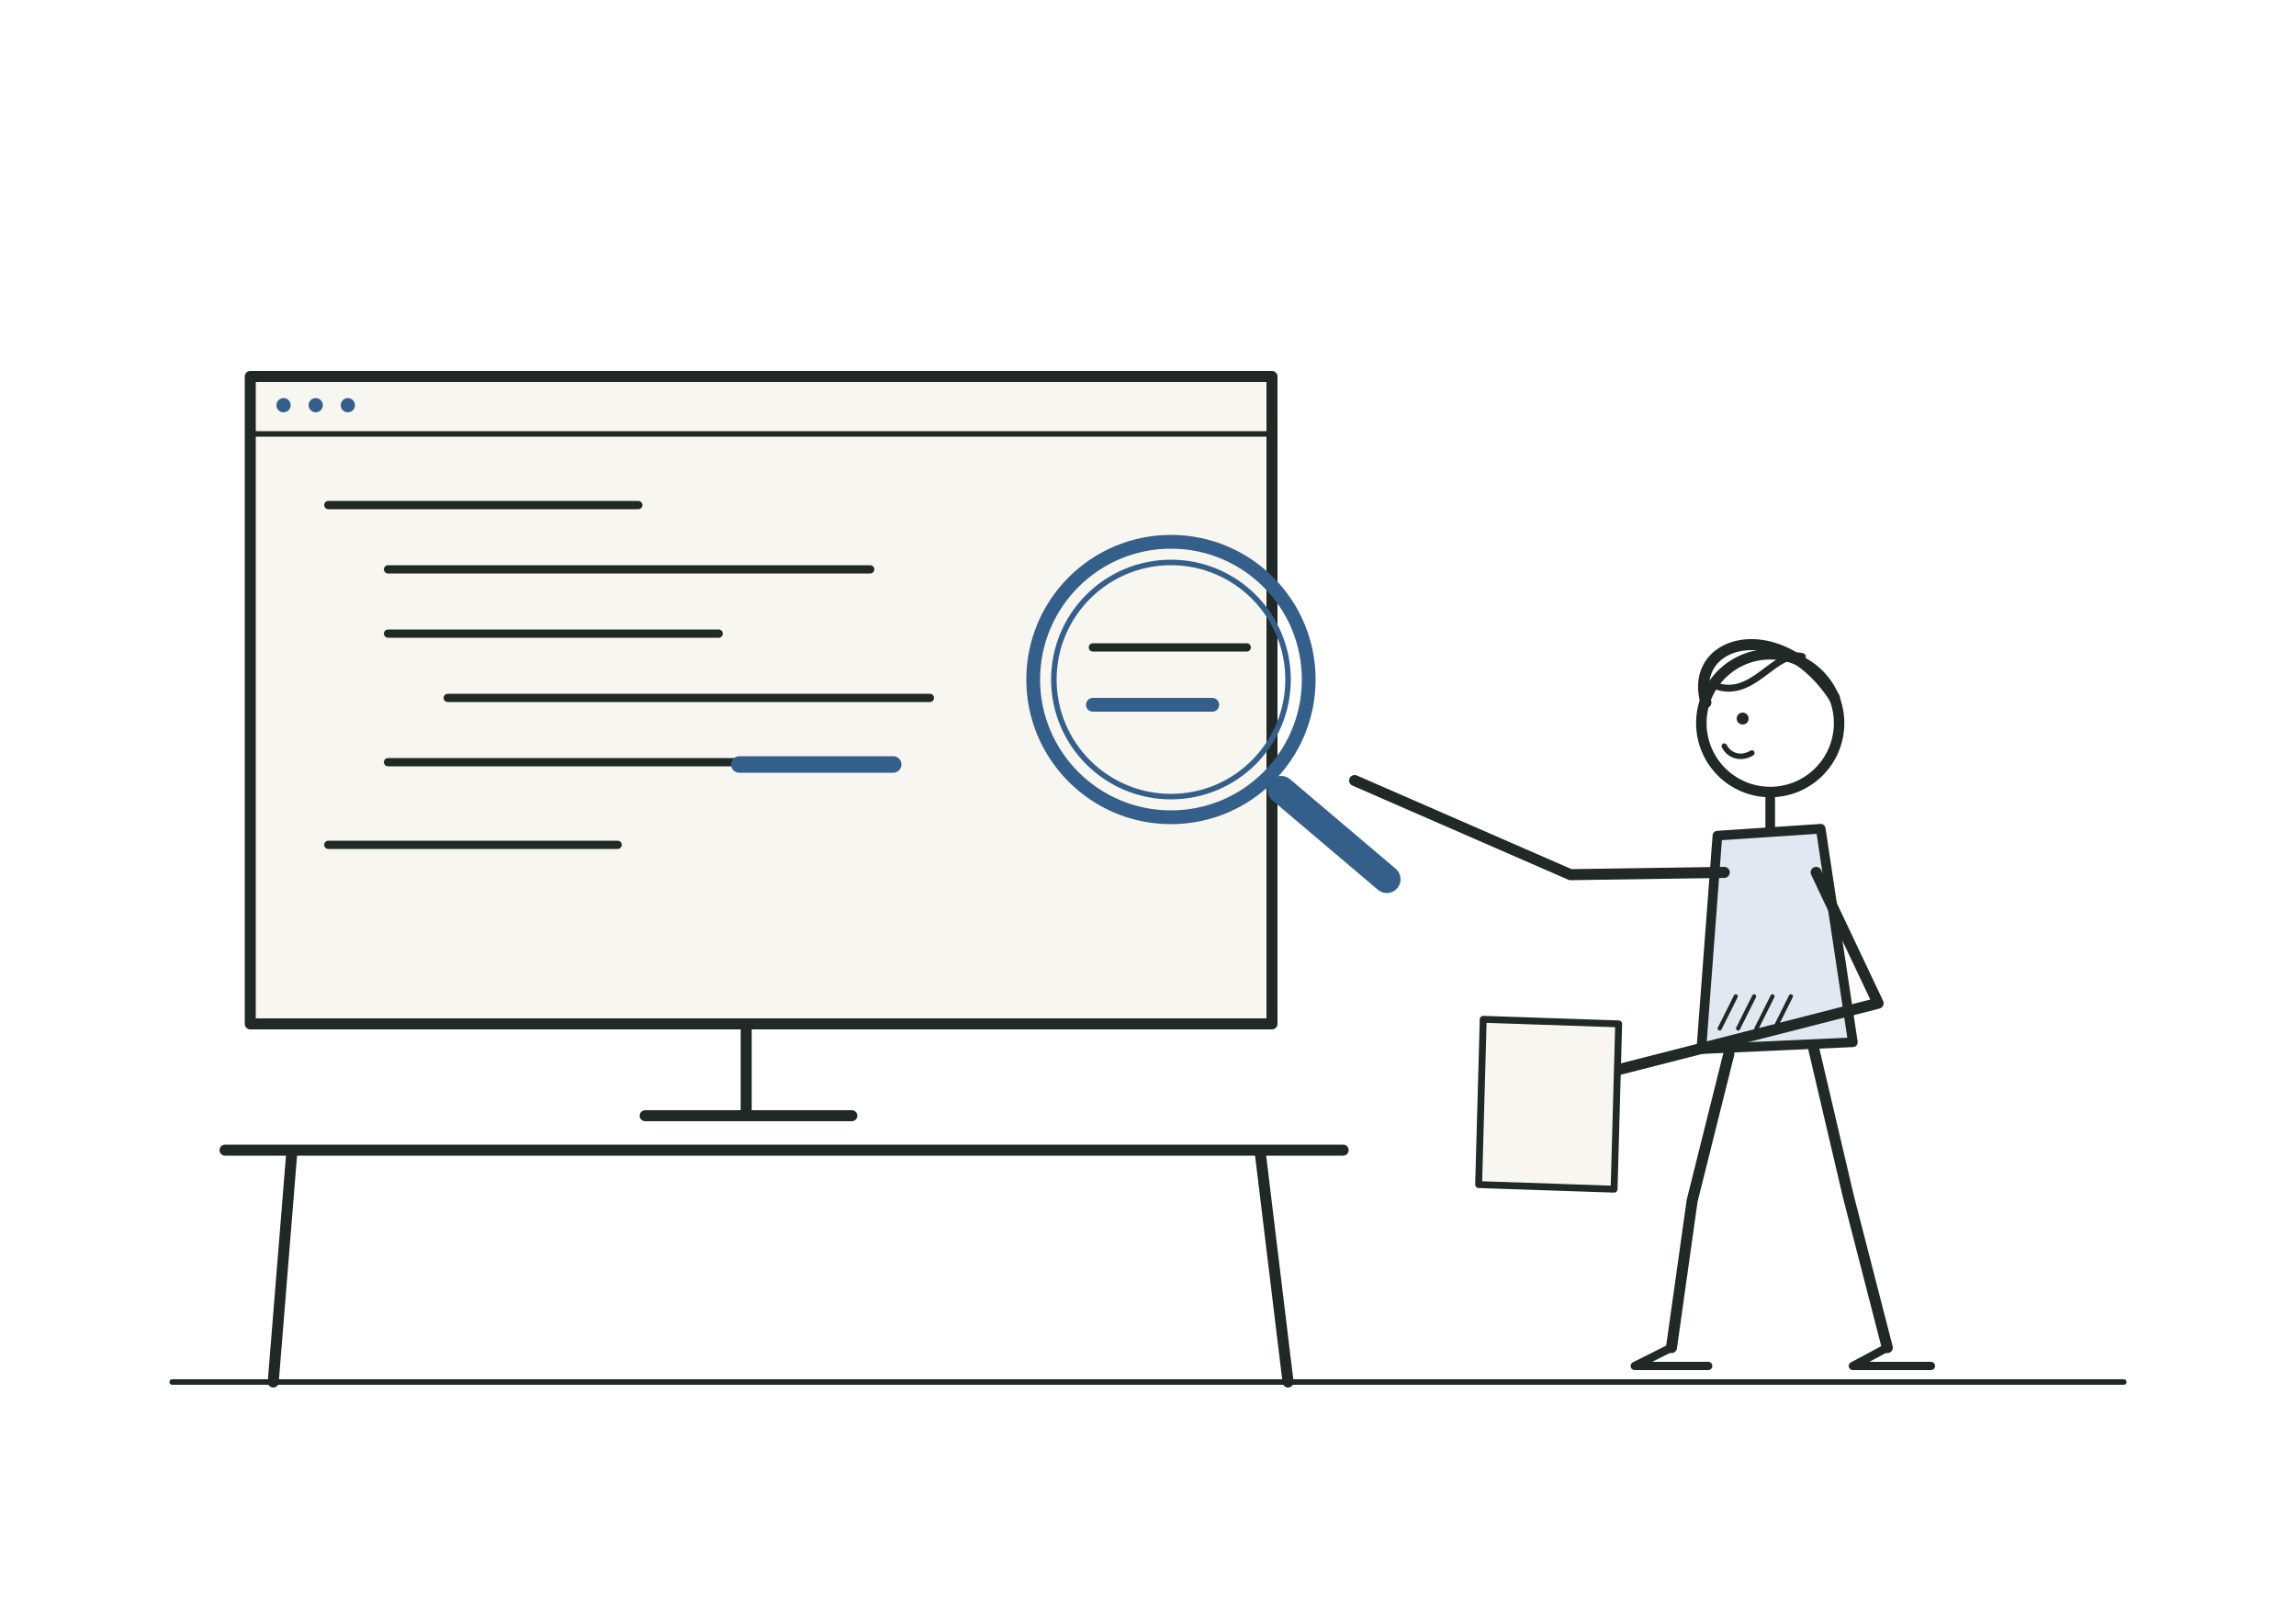
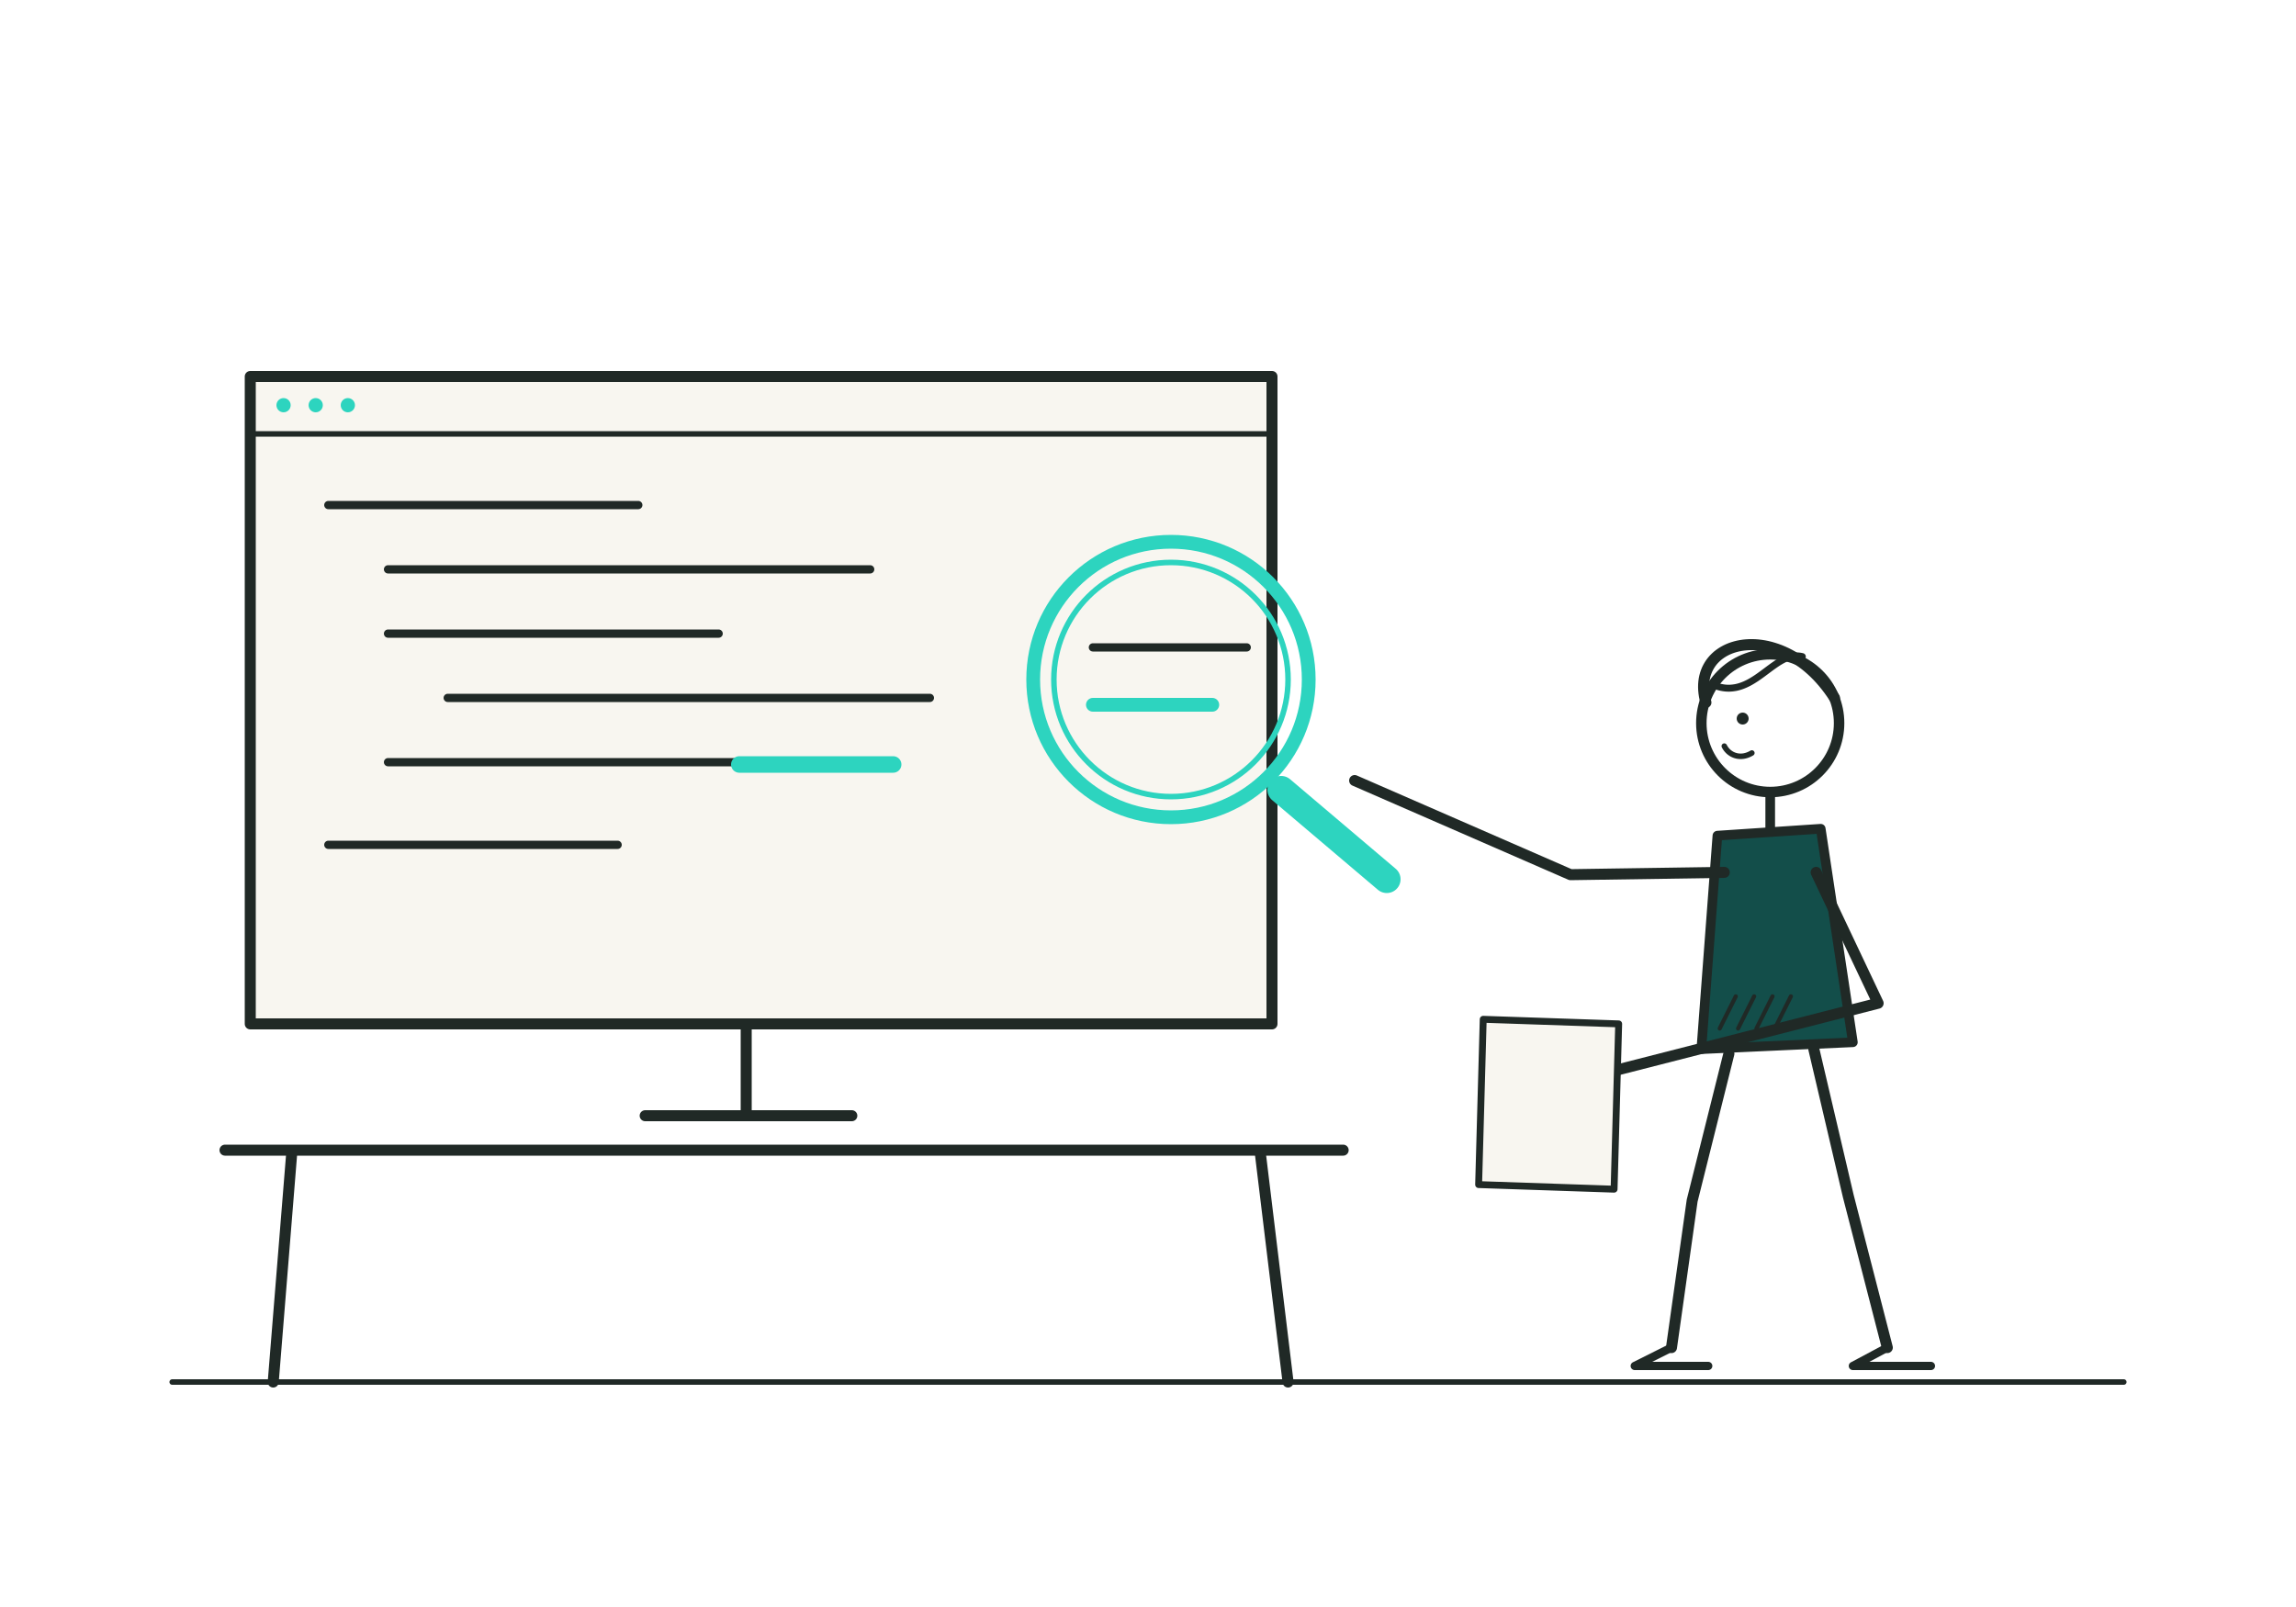
<svg xmlns="http://www.w3.org/2000/svg" viewBox="0 0 1000 700" width="1000" height="700">
  <polyline points="75.00,602.00 925.00,602.00" fill="none" stroke="#202926" stroke-width="2.4" stroke-linecap="round" stroke-linejoin="round" />
  <polygon points="109,164 554,164 554,446 109,446" fill="#F8F6F0" />
  <polyline points="109.00,164.00 554.00,164.00 554.00,446.00 109.00,446.00 109.00,164.00" fill="none" stroke="#202926" stroke-width="4.8" stroke-linecap="round" stroke-linejoin="round" />
  <polyline points="109.00,189.00 554.00,189.00" fill="none" stroke="#202926" stroke-width="2.4" stroke-linecap="round" stroke-linejoin="round" />
-   <ellipse cx="123.5" cy="176.5" rx="2.5" ry="2.5" fill="#345F8B" stroke="#345F8B" stroke-width="1.2" />
-   <ellipse cx="137.5" cy="176.5" rx="2.5" ry="2.5" fill="#345F8B" stroke="#345F8B" stroke-width="1.2" />
-   <ellipse cx="151.5" cy="176.5" rx="2.5" ry="2.5" fill="#345F8B" stroke="#345F8B" stroke-width="1.2" />
+   <ellipse cx="123.5" cy="176.5" rx="2.5" ry="2.5" fill="#2DD4BF" stroke="#2DD4BF" stroke-width="1.2" />
+   <ellipse cx="137.5" cy="176.5" rx="2.5" ry="2.5" fill="#2DD4BF" stroke="#2DD4BF" stroke-width="1.2" />
+   <ellipse cx="151.5" cy="176.5" rx="2.5" ry="2.5" fill="#2DD4BF" stroke="#2DD4BF" stroke-width="1.2" />
  <polyline points="143.00,220.00 278.00,220.00" fill="none" stroke="#202926" stroke-width="3.6" stroke-linecap="round" stroke-linejoin="round" />
  <polyline points="169.00,248.00 379.00,248.00" fill="none" stroke="#202926" stroke-width="3.6" stroke-linecap="round" stroke-linejoin="round" />
  <polyline points="169.00,276.00 313.00,276.00" fill="none" stroke="#202926" stroke-width="3.6" stroke-linecap="round" stroke-linejoin="round" />
  <polyline points="195.00,304.00 405.00,304.00" fill="none" stroke="#202926" stroke-width="3.6" stroke-linecap="round" stroke-linejoin="round" />
  <polyline points="169.00,332.00 349.00,332.00" fill="none" stroke="#202926" stroke-width="3.6" stroke-linecap="round" stroke-linejoin="round" />
  <polyline points="143.00,368.00 269.00,368.00" fill="none" stroke="#202926" stroke-width="3.6" stroke-linecap="round" stroke-linejoin="round" />
-   <polyline points="322.00,333.00 389.00,333.00" fill="none" stroke="#345F8B" stroke-width="7.2" stroke-linecap="round" stroke-linejoin="round" />
+   <polyline points="322.00,333.00 389.00,333.00" fill="none" stroke="#2DD4BF" stroke-width="7.2" stroke-linecap="round" stroke-linejoin="round" />
  <polyline points="325.00,447.00 325.00,484.00" fill="none" stroke="#202926" stroke-width="4.8" stroke-linecap="round" stroke-linejoin="round" />
  <polyline points="281.00,486.00 371.00,486.00" fill="none" stroke="#202926" stroke-width="4.8" stroke-linecap="round" stroke-linejoin="round" />
  <polyline points="98.00,501.00 585.00,501.00" fill="none" stroke="#202926" stroke-width="4.8" stroke-linecap="round" stroke-linejoin="round" />
  <polyline points="127.00,503.00 119.00,602.00" fill="none" stroke="#202926" stroke-width="4.8" stroke-linecap="round" stroke-linejoin="round" />
  <polyline points="549.00,503.00 561.00,602.00" fill="none" stroke="#202926" stroke-width="4.8" stroke-linecap="round" stroke-linejoin="round" />
  <ellipse cx="771.0" cy="315.0" rx="30.0" ry="30.0" fill="none" stroke="#202926" stroke-width="4.56" />
  <ellipse cx="759.0" cy="313.0" rx="2.0" ry="2.0" fill="#202926" stroke="#202926" stroke-width="1.2" />
  <polyline points="763.00,328.00 762.75,328.15 762.50,328.28 762.25,328.41 762.00,328.53 761.75,328.65 761.50,328.75 761.25,328.85 761.01,328.94 760.76,329.02 760.51,329.10 760.27,329.16 760.02,329.22 759.78,329.28 759.54,329.32 759.30,329.36 759.06,329.39 758.82,329.41 758.58,329.43 758.35,329.44 758.11,329.44 757.88,329.44 757.65,329.43 757.42,329.41 757.19,329.39 756.97,329.36 756.74,329.33 756.52,329.29 756.30,329.24 756.09,329.18 755.88,329.12 755.66,329.06 755.46,328.99 755.25,328.91 755.05,328.83 754.85,328.74 754.65,328.65 754.45,328.55 754.26,328.45 754.07,328.34 753.89,328.22 753.71,328.10 753.53,327.98 753.35,327.85 753.18,327.72 753.02,327.58 752.85,327.44 752.69,327.29 752.54,327.14 752.38,326.98 752.24,326.82 752.09,326.65 751.95,326.49 751.82,326.31 751.69,326.14 751.56,325.96 751.44,325.77 751.32,325.58 751.21,325.39 751.10,325.20 751.00,325.00" fill="none" stroke="#202926" stroke-width="2.4" stroke-linecap="round" stroke-linejoin="round" />
  <polyline points="743.00,306.00 742.64,304.62 742.36,303.26 742.16,301.94 742.03,300.65 741.98,299.39 742.00,298.17 742.09,296.98 742.25,295.83 742.48,294.71 742.77,293.63 743.13,292.59 743.54,291.58 744.02,290.62 744.55,289.70 745.14,288.81 745.78,287.97 746.48,287.17 747.22,286.42 748.01,285.70 748.85,285.04 749.73,284.42 750.66,283.84 751.63,283.31 752.63,282.83 753.67,282.40 754.75,282.02 755.86,281.69 757.00,281.41 758.18,281.18 759.38,281.00 760.60,280.88 761.85,280.81 763.12,280.79 764.41,280.83 765.72,280.93 767.05,281.09 768.39,281.30 769.74,281.57 771.11,281.90 772.48,282.30 773.86,282.75 775.25,283.26 776.64,283.84 778.03,284.48 779.42,285.19 780.81,285.96 782.20,286.79 783.58,287.70 784.95,288.67 786.31,289.70 787.66,290.81 789.00,291.99 790.32,293.23 791.63,294.55 792.91,295.94 794.18,297.41 795.42,298.94 796.64,300.55 797.84,302.24 799.00,304.00" fill="none" stroke="#202926" stroke-width="4.8" stroke-linecap="round" stroke-linejoin="round" />
  <polyline points="748.00,299.00 748.79,299.23 749.58,299.42 750.35,299.56 751.11,299.67 751.86,299.74 752.60,299.77 753.33,299.77 754.05,299.73 754.76,299.66 755.46,299.56 756.16,299.44 756.84,299.28 757.52,299.10 758.18,298.89 758.84,298.66 759.50,298.40 760.14,298.13 760.78,297.83 761.41,297.52 762.04,297.19 762.66,296.84 763.27,296.48 763.88,296.10 764.48,295.72 765.08,295.33 765.67,294.92 766.26,294.51 766.84,294.09 767.42,293.67 768.00,293.25 768.57,292.82 769.14,292.40 769.71,291.97 770.28,291.55 770.84,291.13 771.40,290.72 771.96,290.31 772.52,289.92 773.07,289.53 773.63,289.15 774.18,288.78 774.74,288.43 775.30,288.09 775.85,287.77 776.41,287.47 776.96,287.18 777.52,286.92 778.08,286.68 778.64,286.46 779.20,286.27 779.77,286.10 780.34,285.96 780.91,285.85 781.48,285.77 782.06,285.72 782.64,285.71 783.22,285.72 783.81,285.78 784.40,285.87 785.00,286.00" fill="none" stroke="#202926" stroke-width="3.0" stroke-linecap="round" stroke-linejoin="round" />
  <polyline points="771.00,346.00 771.00,364.00" fill="none" stroke="#202926" stroke-width="4.2" stroke-linecap="round" stroke-linejoin="round" />
-   <polygon points="748,364 793,361 807,454 741,457" fill="#E1E8F2" />
+   <polygon points="748,364 793,361 807,454 741,457" fill="#134E4A" />
  <polyline points="748.00,364.00 793.00,361.00 807.00,454.00 741.00,457.00 748.00,364.00" fill="none" stroke="#202926" stroke-width="4.2" stroke-linecap="round" stroke-linejoin="round" />
  <polyline points="753.00,459.00 737.00,523.00 728.00,587.00" fill="none" stroke="#202926" stroke-width="4.8" stroke-linecap="round" stroke-linejoin="round" />
  <polyline points="790.00,457.00 805.00,521.00 822.00,587.00" fill="none" stroke="#202926" stroke-width="4.8" stroke-linecap="round" stroke-linejoin="round" />
  <polyline points="728.00,587.00 712.00,595.00 744.00,595.00" fill="none" stroke="#202926" stroke-width="3.6" stroke-linecap="round" stroke-linejoin="round" />
  <polyline points="822.00,587.00 807.00,595.00 841.00,595.00" fill="none" stroke="#202926" stroke-width="3.6" stroke-linecap="round" stroke-linejoin="round" />
  <polyline points="756.00,434.00 749.00,448.00" fill="none" stroke="#202926" stroke-width="1.8" stroke-linecap="round" stroke-linejoin="round" />
  <polyline points="764.00,434.00 757.00,448.00" fill="none" stroke="#202926" stroke-width="1.8" stroke-linecap="round" stroke-linejoin="round" />
  <polyline points="772.00,434.00 765.00,448.00" fill="none" stroke="#202926" stroke-width="1.8" stroke-linecap="round" stroke-linejoin="round" />
  <polyline points="780.00,434.00 773.00,448.00" fill="none" stroke="#202926" stroke-width="1.8" stroke-linecap="round" stroke-linejoin="round" />
  <polyline points="751.00,380.00 684.00,381.00 590.00,340.00" fill="none" stroke="#202926" stroke-width="4.8" stroke-linecap="round" stroke-linejoin="round" />
  <polyline points="791.00,380.00 818.00,437.00 689.00,470.00" fill="none" stroke="#202926" stroke-width="4.8" stroke-linecap="round" stroke-linejoin="round" />
  <polygon points="646,444 705,446 703,518 644,516" fill="#F8F6F0" />
  <polyline points="646.00,444.00 705.00,446.00 703.00,518.00 644.00,516.00 646.00,444.00" fill="none" stroke="#202926" stroke-width="3.0" stroke-linecap="round" stroke-linejoin="round" />
-   <ellipse cx="510.0" cy="296.0" rx="60.0" ry="60.0" fill="none" stroke="#345F8B" stroke-width="6.0" />
-   <ellipse cx="510.0" cy="296.0" rx="51.0" ry="51.0" fill="none" stroke="#345F8B" stroke-width="2.4" />
-   <polyline points="558.00,344.00 604.00,383.00" fill="none" stroke="#345F8B" stroke-width="12.0" stroke-linecap="round" stroke-linejoin="round" />
+   <ellipse cx="510.0" cy="296.0" rx="60.0" ry="60.0" fill="none" stroke="#2DD4BF" stroke-width="6.0" />
+   <ellipse cx="510.0" cy="296.0" rx="51.0" ry="51.0" fill="none" stroke="#2DD4BF" stroke-width="2.4" />
+   <polyline points="558.00,344.00 604.00,383.00" fill="none" stroke="#2DD4BF" stroke-width="12.0" stroke-linecap="round" stroke-linejoin="round" />
  <polyline points="476.00,282.00 543.00,282.00" fill="none" stroke="#202926" stroke-width="3.6" stroke-linecap="round" stroke-linejoin="round" />
-   <polyline points="476.00,307.00 528.00,307.00" fill="none" stroke="#345F8B" stroke-width="6.0" stroke-linecap="round" stroke-linejoin="round" />
+   <polyline points="476.00,307.00 528.00,307.00" fill="none" stroke="#2DD4BF" stroke-width="6.0" stroke-linecap="round" stroke-linejoin="round" />
</svg>
